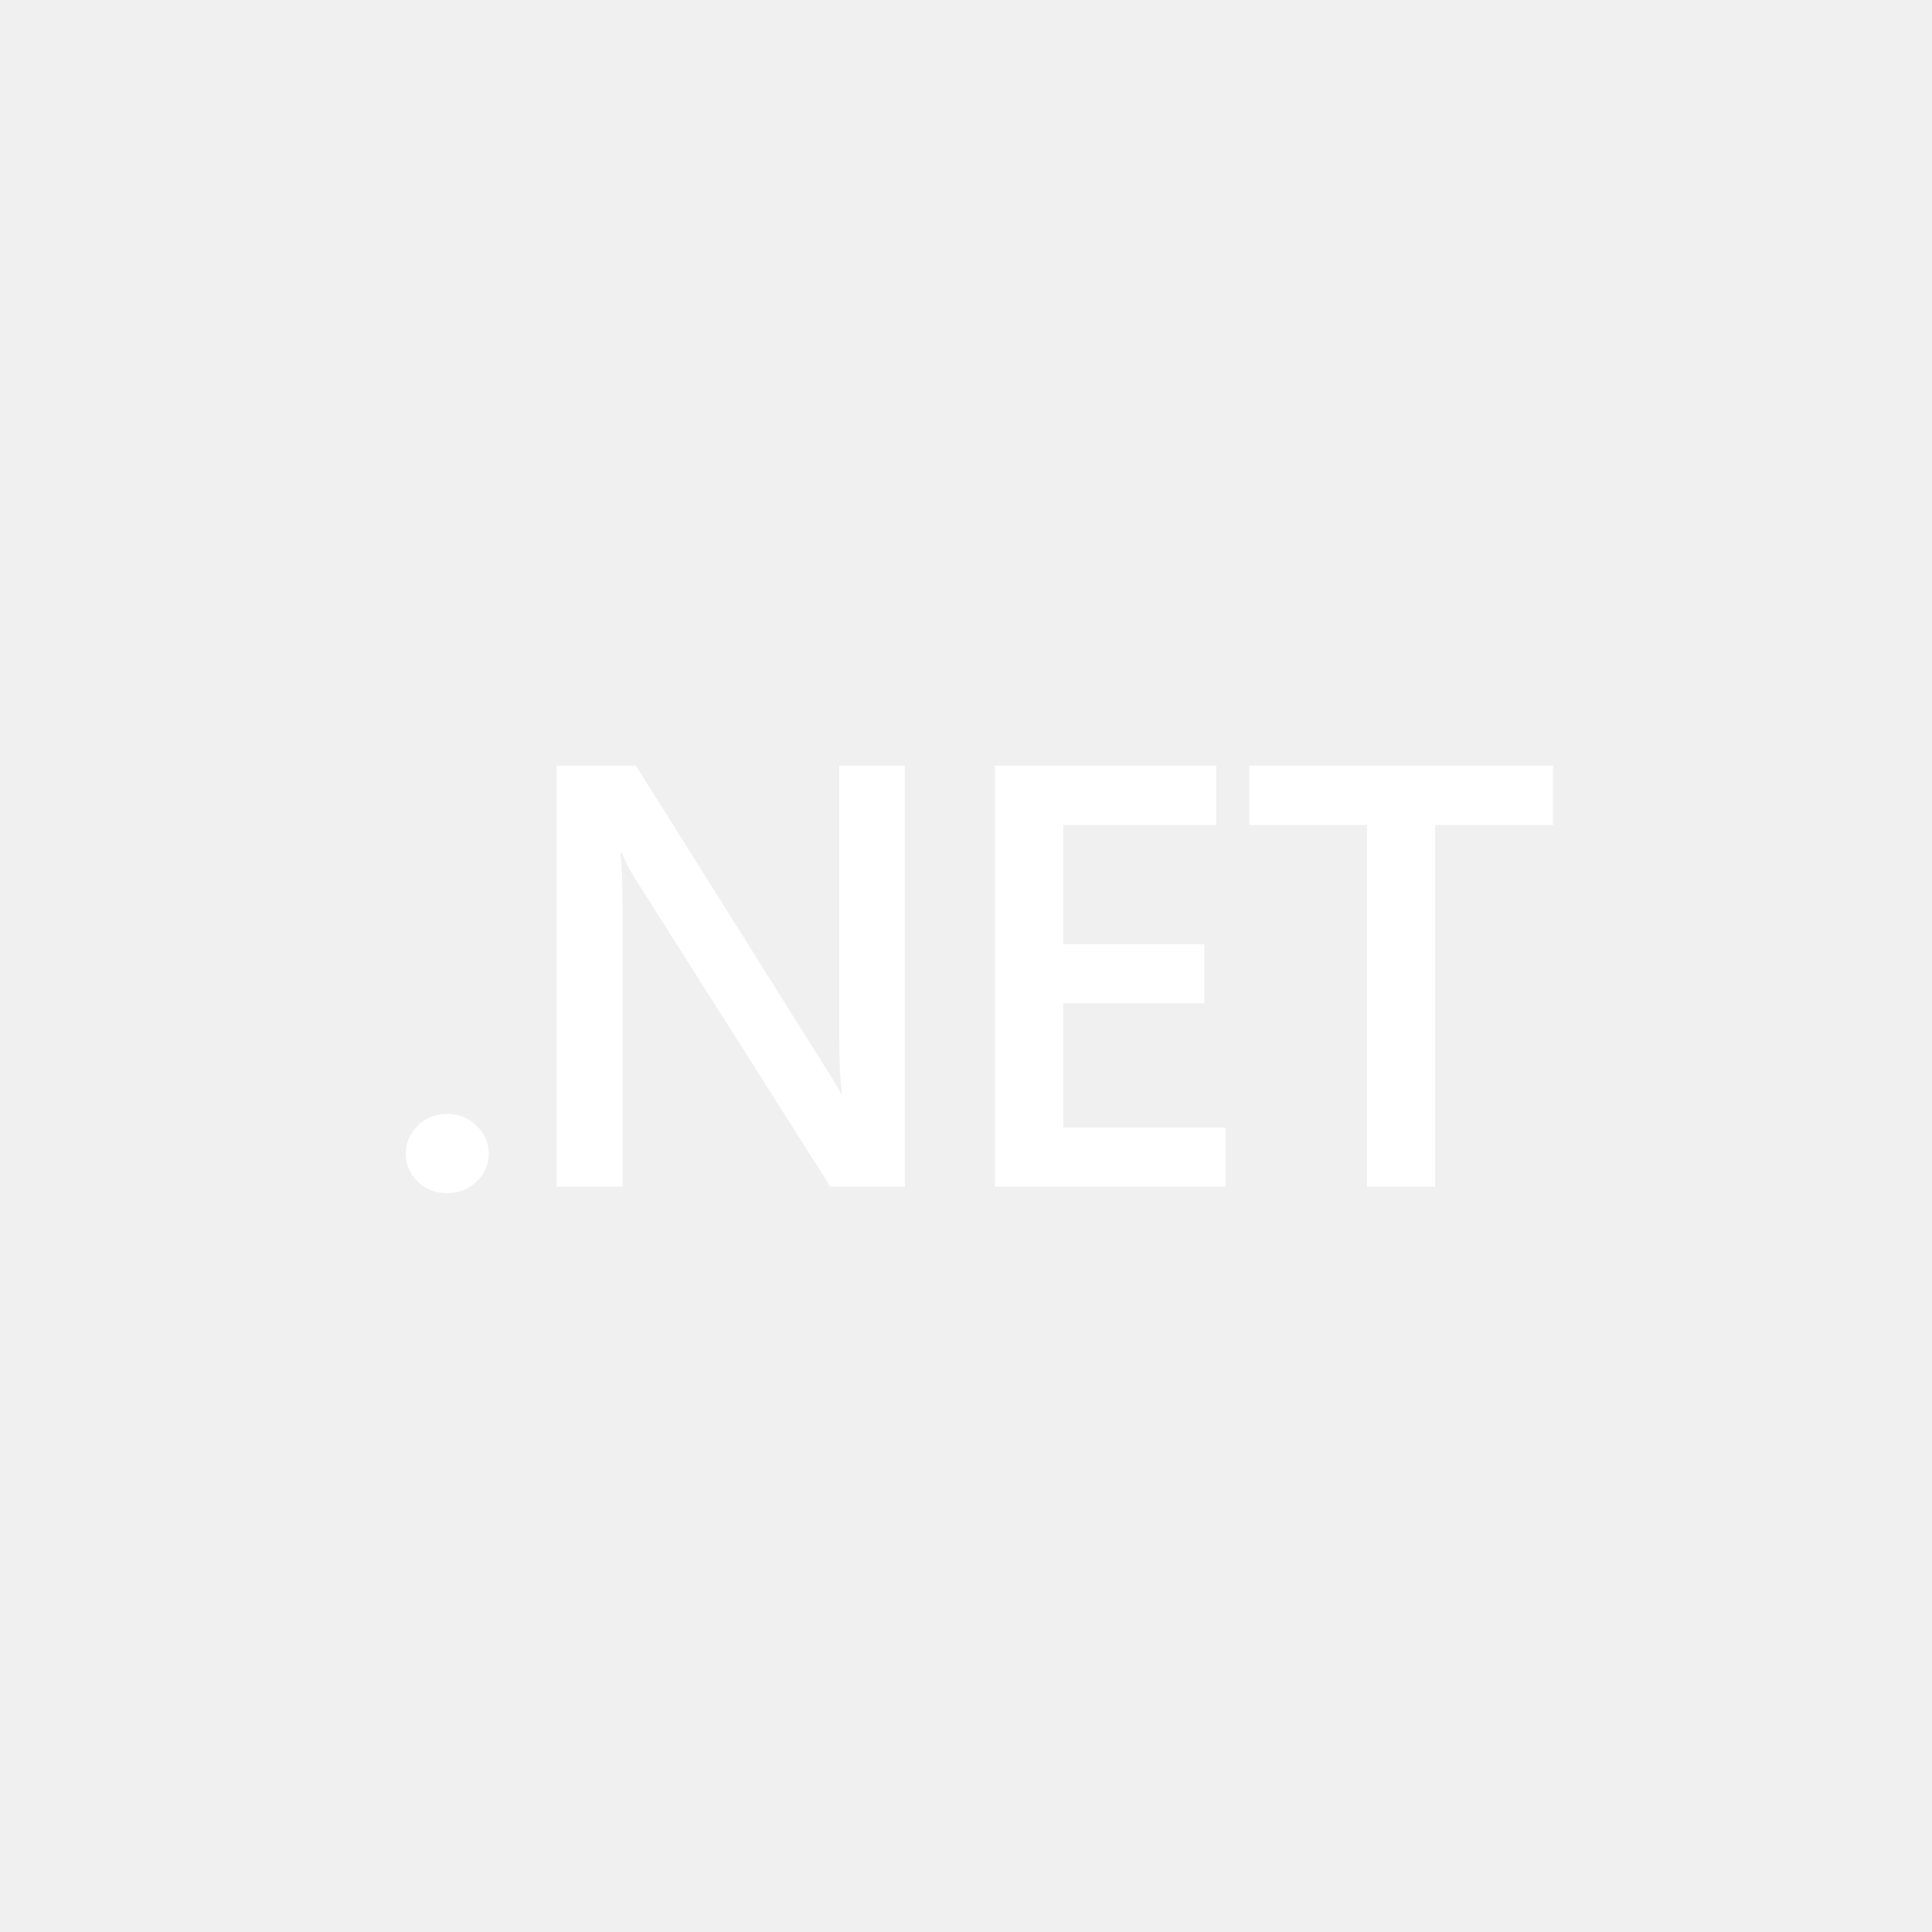
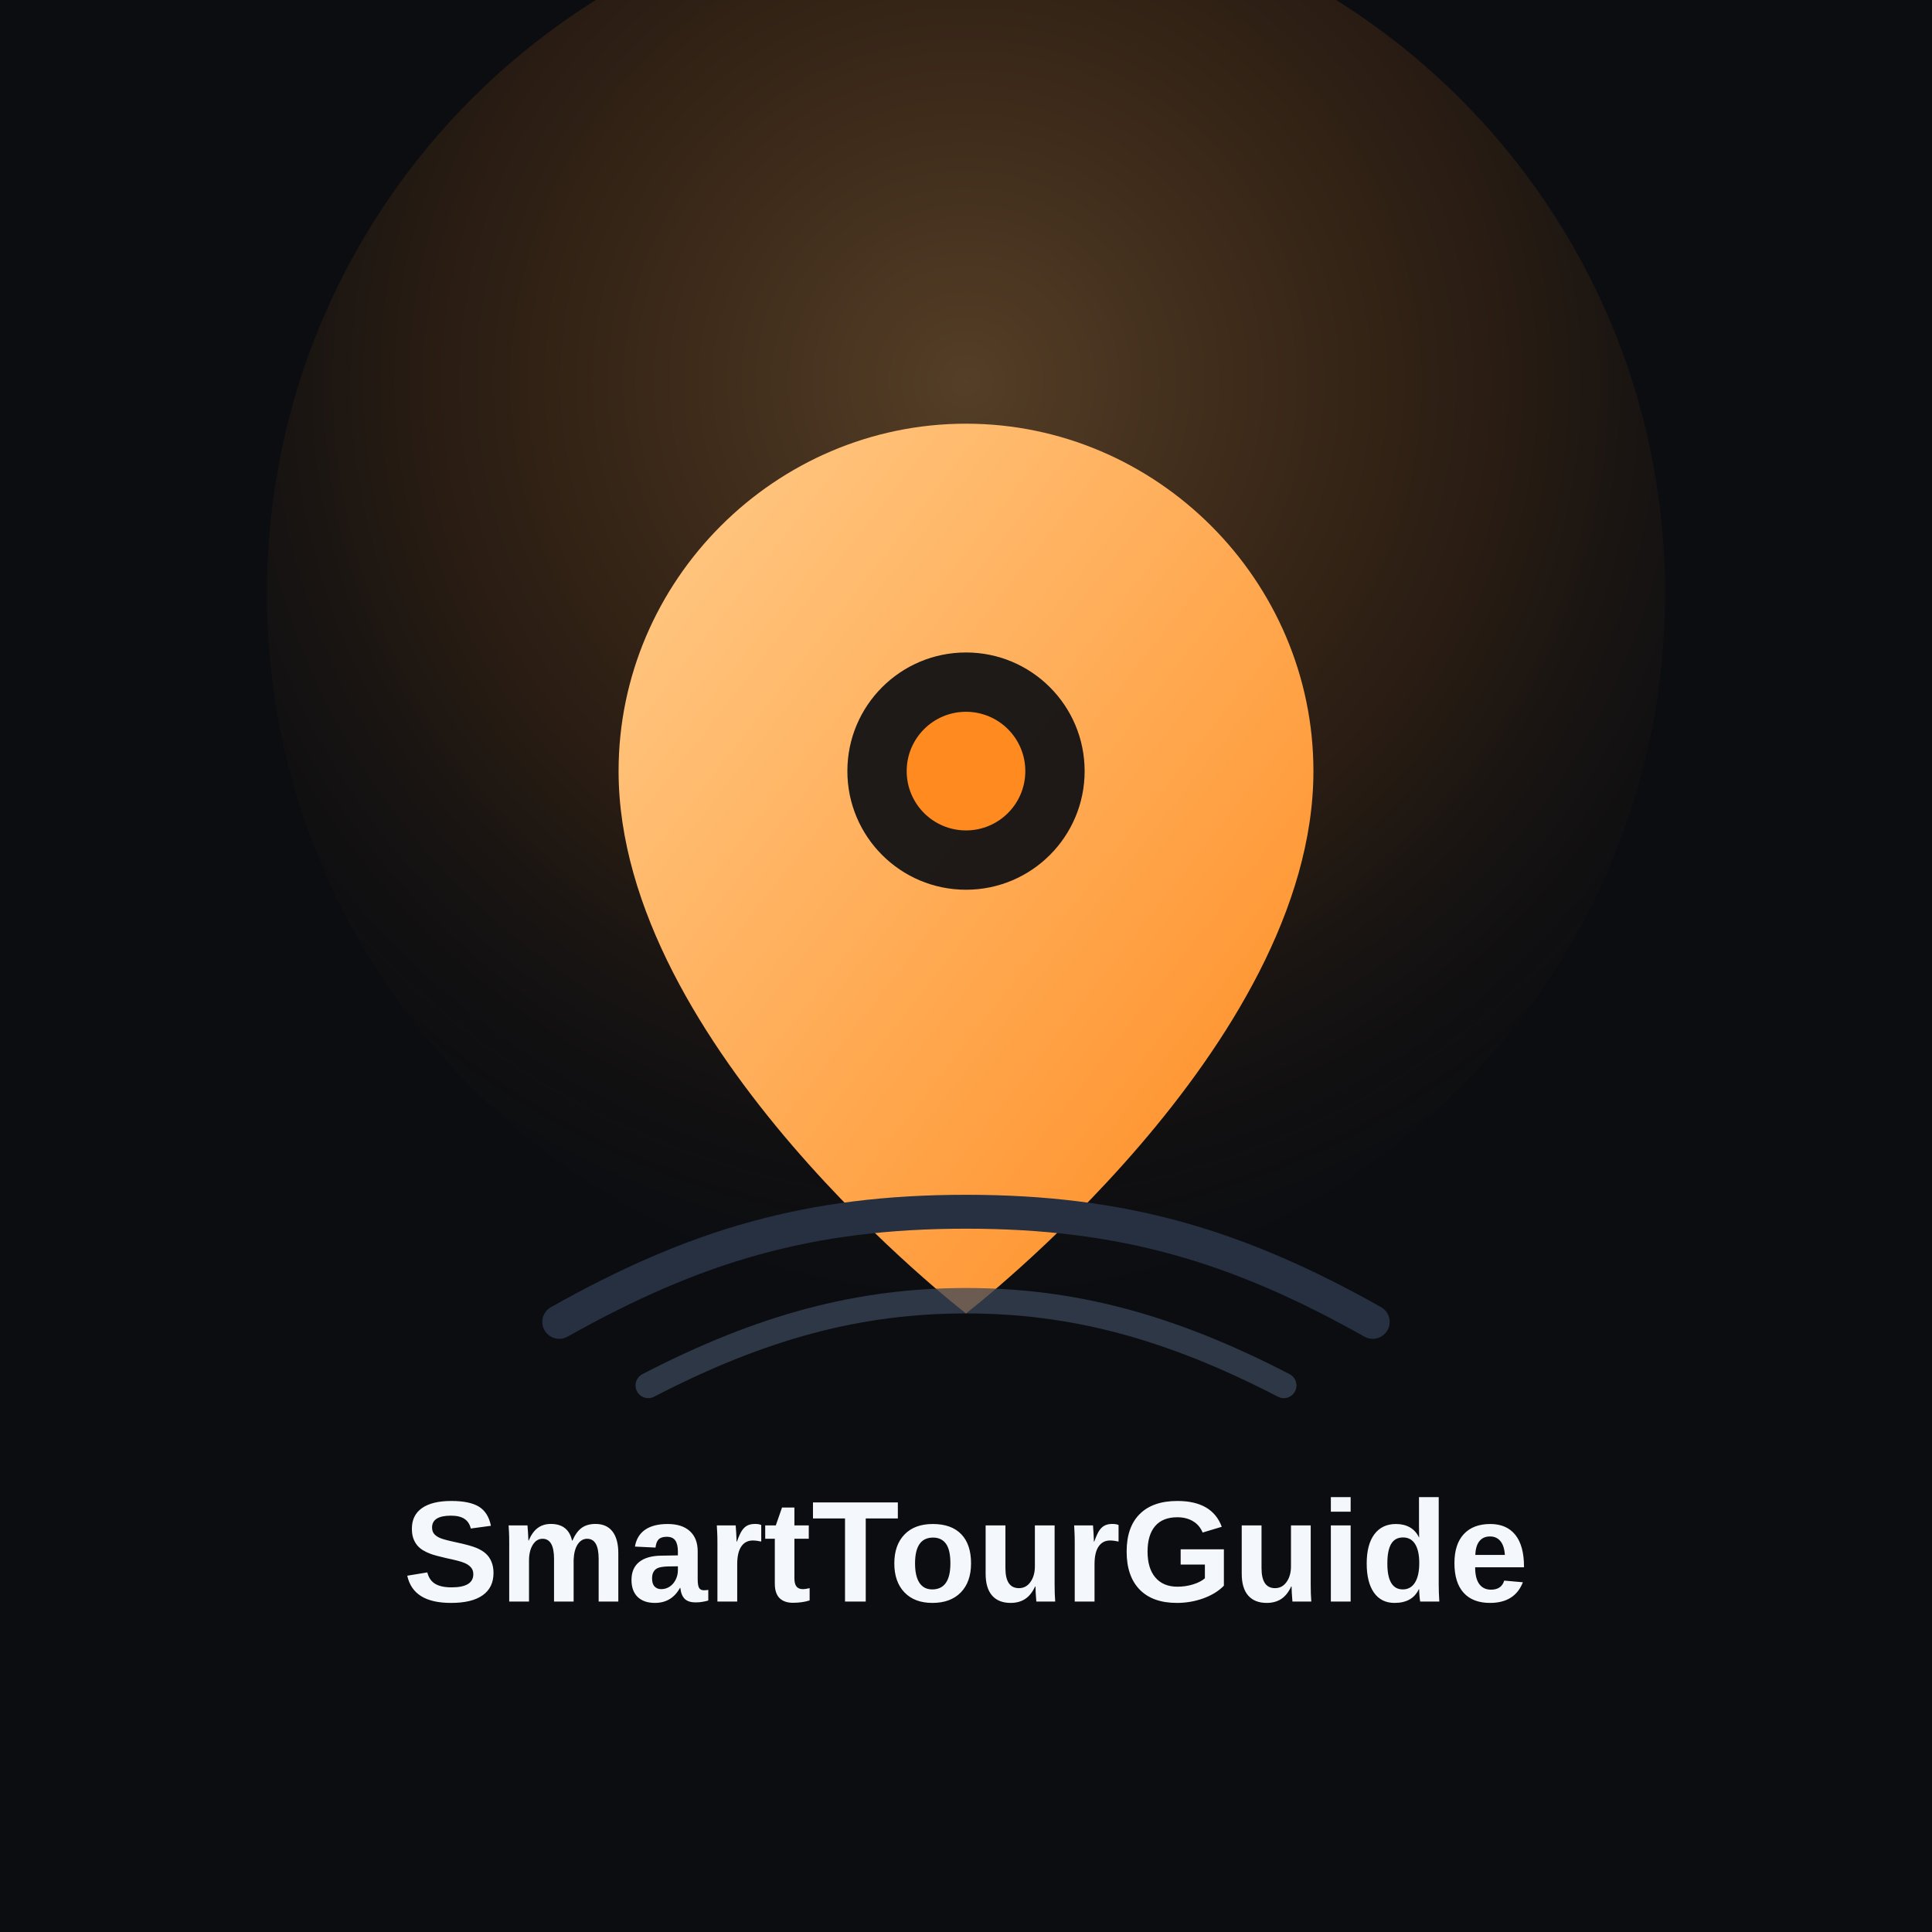
- <svg xmlns="http://www.w3.org/2000/svg" width="456" height="456" viewBox="0 0 456 456" version="1.1" xml:space="preserve" style="fill-rule:evenodd;clip-rule:evenodd;stroke-linejoin:round;stroke-miterlimit:2;">
-   <path d="m 105.5,281.609 c -2.703,0 -5.001,-0.9 -6.893,-2.702 -1.892,-1.848 -2.838,-4.042 -2.838,-6.582 0,-2.587 0.946,-4.804 2.838,-6.652 1.892,-1.848 4.19,-2.772 6.893,-2.772 2.748,0 5.068,0.924 6.96,2.772 1.937,1.848 2.906,4.064 2.906,6.652 0,2.54 -0.968,4.734 -2.906,6.582 -1.892,1.802 -4.212,2.702 -6.96,2.702 z" style="fill:#ffffff;fill-rule:nonzero;stroke-width:0.838" />
-   <path d="M 213.561,280.084 H 195.99 L 149.7,207.054 c -1.171,-1.848 -2.14,-3.765 -2.906,-5.751 h -0.406 c 0.361,2.125 0.541,6.675 0.541,13.65 v 65.132 h -15.543 v -99.36 h 18.719 l 44.737,71.298 c 1.892,2.957 3.109,4.989 3.649,6.098 h 0.27 c -0.45,-2.632 -0.676,-7.09 -0.676,-13.373 v -64.023 h 15.476 z" style="fill:#ffffff;fill-rule:nonzero;stroke-width:0.838" />
-   <path d="m 289.251,280.084 h -54.401 v -99.36 h 52.238 v 13.997 h -36.154 v 28.131 h 33.316 v 13.927 h -33.316 v 29.378 h 38.316 z" style="fill:#ffffff;fill-rule:nonzero;stroke-width:0.838" />
-   <path d="M 366.565,194.721 H 338.722 v 85.363 h -16.084 v -85.363 h -27.775 v -13.997 h 71.701 z" style="fill:#ffffff;fill-rule:nonzero;stroke-width:0.838" />
+ <svg xmlns="http://www.w3.org/2000/svg" width="456" height="456" viewBox="0 0 456 456" version="1.1">
+   <defs>
+     <radialGradient id="glow" cx="50%" cy="35%" r="70%">
+       <stop offset="0%" stop-color="#FFB35C" stop-opacity="0.30" />
+       <stop offset="55%" stop-color="#FF8A1F" stop-opacity="0.12" />
+       <stop offset="100%" stop-color="#0B0D11" stop-opacity="0" />
+     </radialGradient>
+     <linearGradient id="pin" x1="0%" y1="0%" x2="100%" y2="100%">
+       <stop offset="0%" stop-color="#FFCC8A" />
+       <stop offset="100%" stop-color="#FF8A1F" />
+     </linearGradient>
+   </defs>
+   <rect x="0" y="0" width="456" height="456" fill="#0B0D11" />
+   <circle cx="228" cy="140" r="165" fill="url(#glow)" />
+   <circle cx="228" cy="178" r="62" fill="none" stroke="#1E2430" stroke-width="10" />
+   <path d="M228 100 C183 100 146 137 146 182 C146 247 228 310 228 310 C228 310 310 247 310 182 C310 137 273 100 228 100 Z" fill="url(#pin)" />
+   <circle cx="228" cy="182" r="28" fill="#0B0D11" opacity="0.92" />
+   <circle cx="228" cy="182" r="14" fill="#FF8A1F" />
+   <path d="M132 312 C164 294 191 286 228 286 C265 286 292 294 324 312" fill="none" stroke="#263041" stroke-width="8" stroke-linecap="round" />
+   <path d="M153 327 C180 313 203 307 228 307 C253 307 276 313 303 327" fill="none" stroke="#3A4557" stroke-width="6" stroke-linecap="round" opacity="0.75" />
+   <text x="228" y="378" text-anchor="middle" font-family="Arial, Helvetica, sans-serif" font-size="34" font-weight="700" fill="#F4F7FB">SmartTourGuide</text>
</svg>
